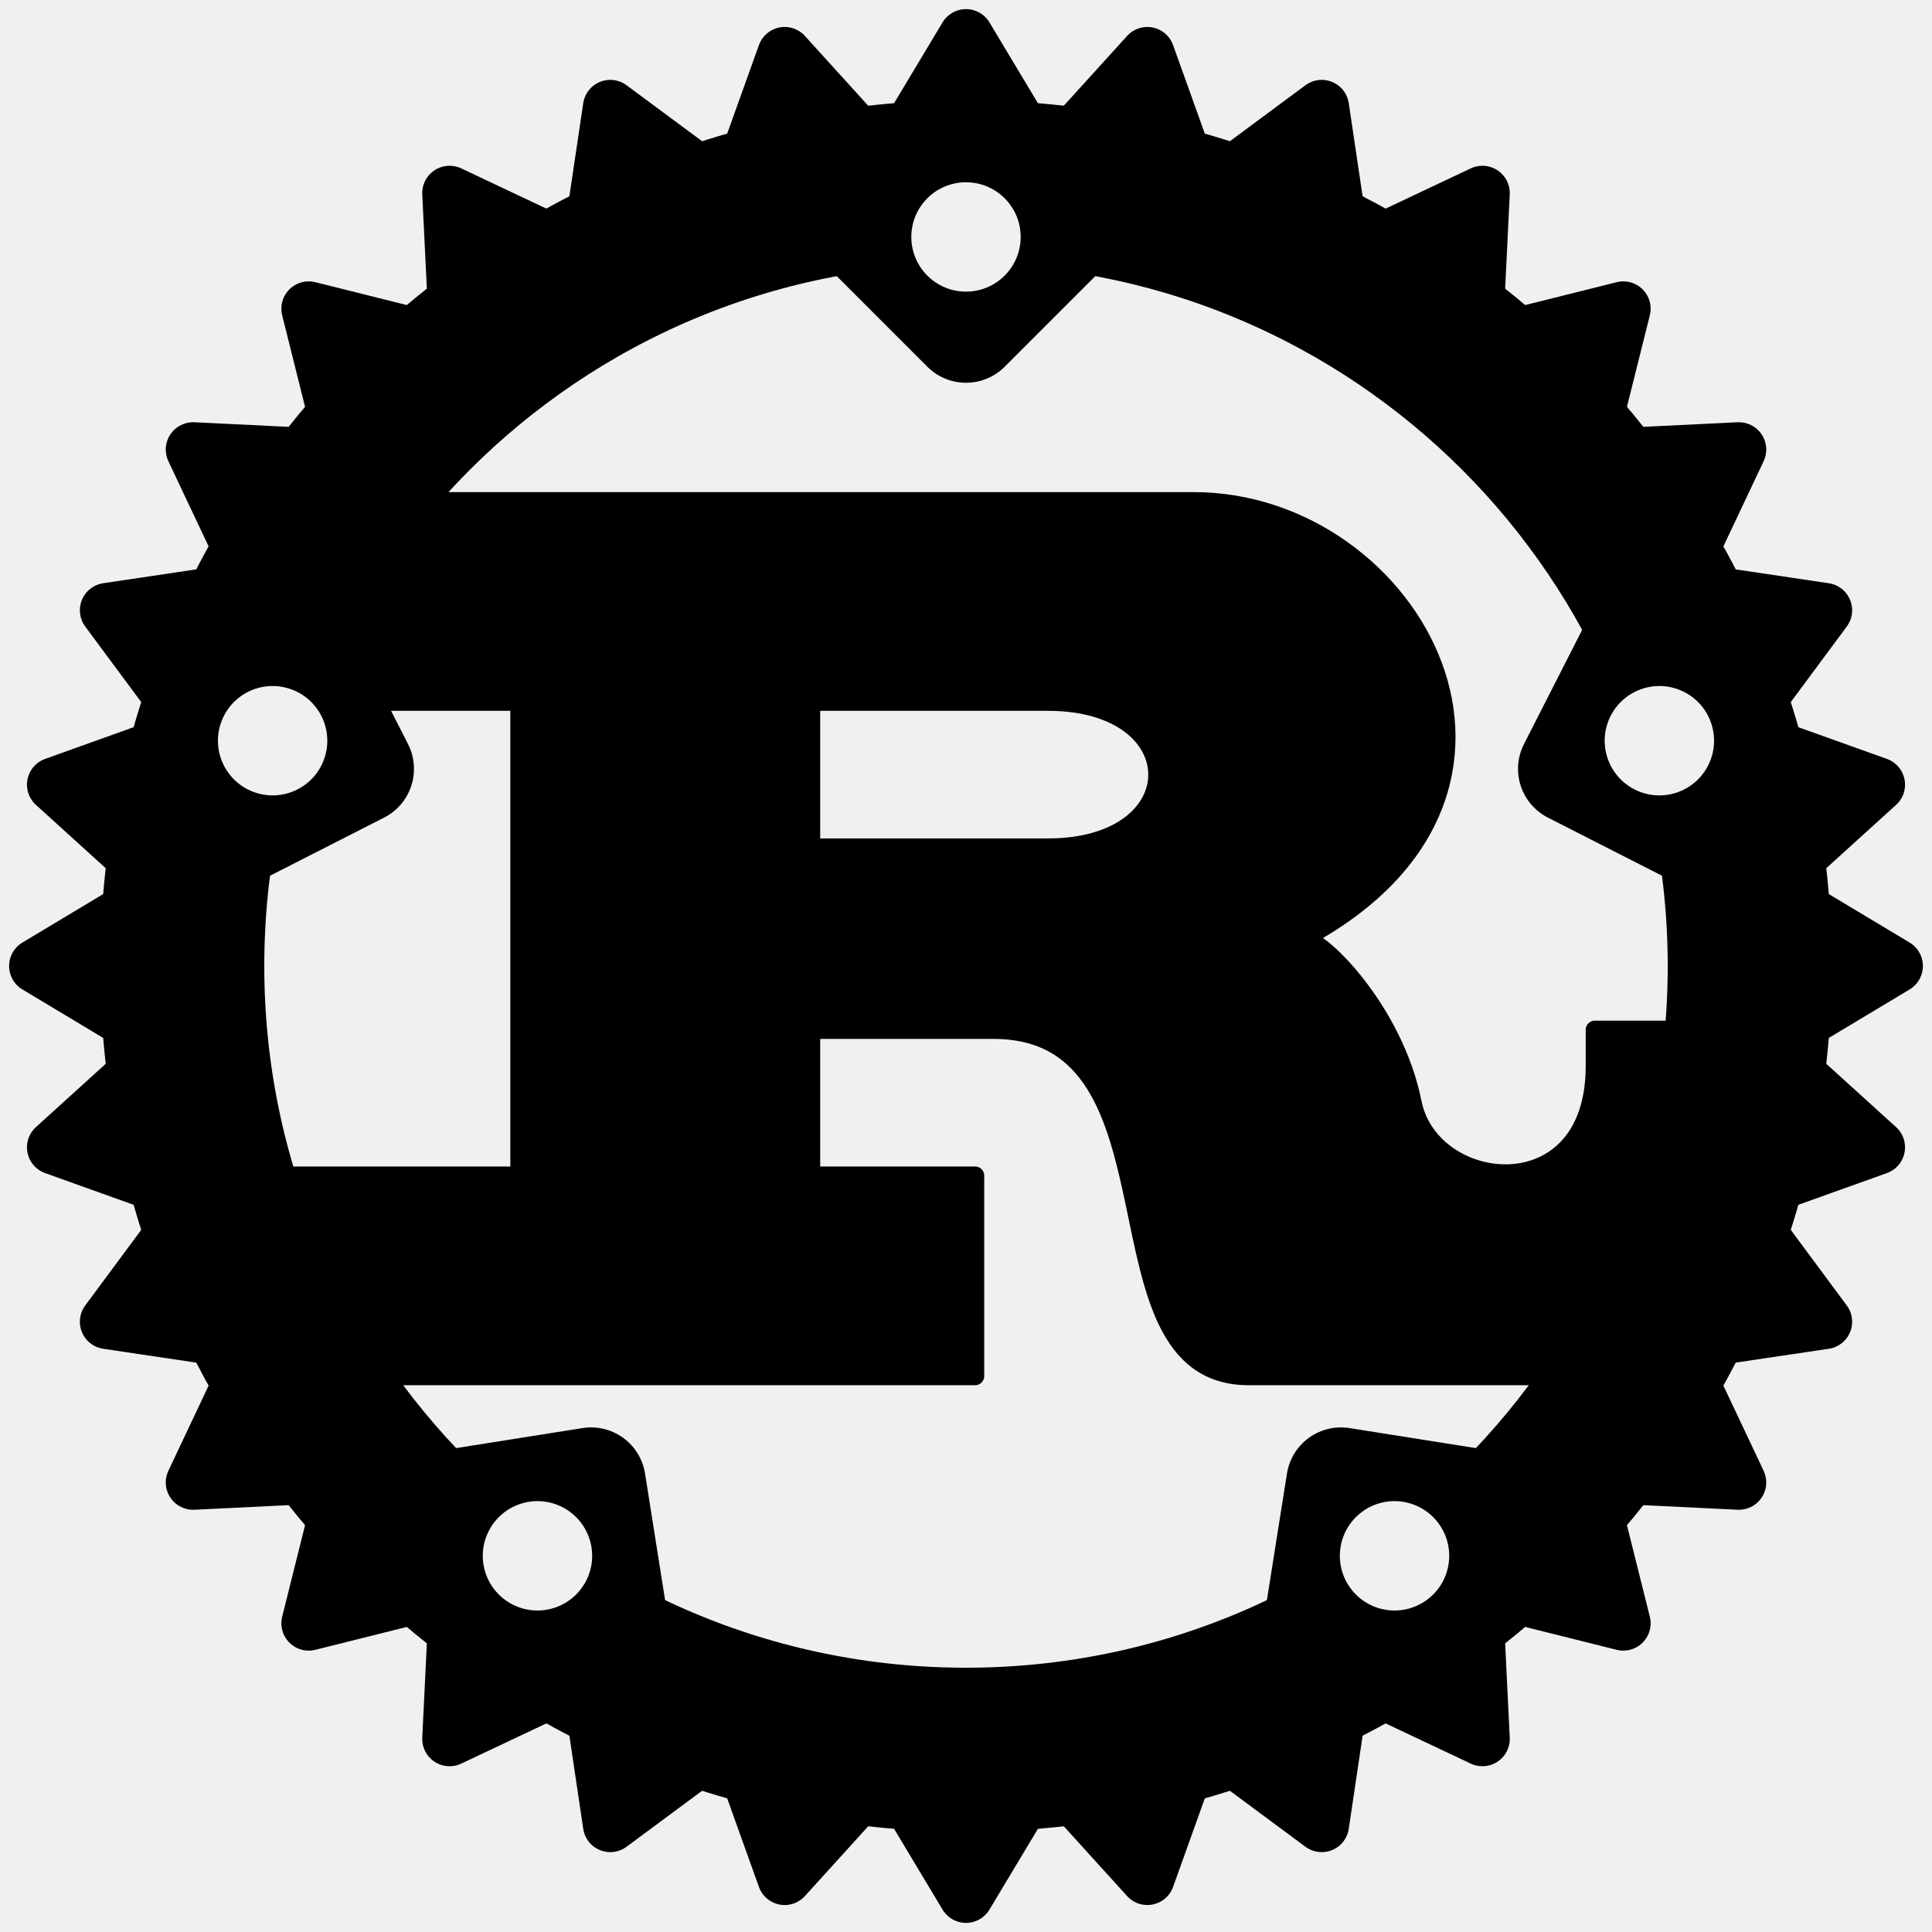
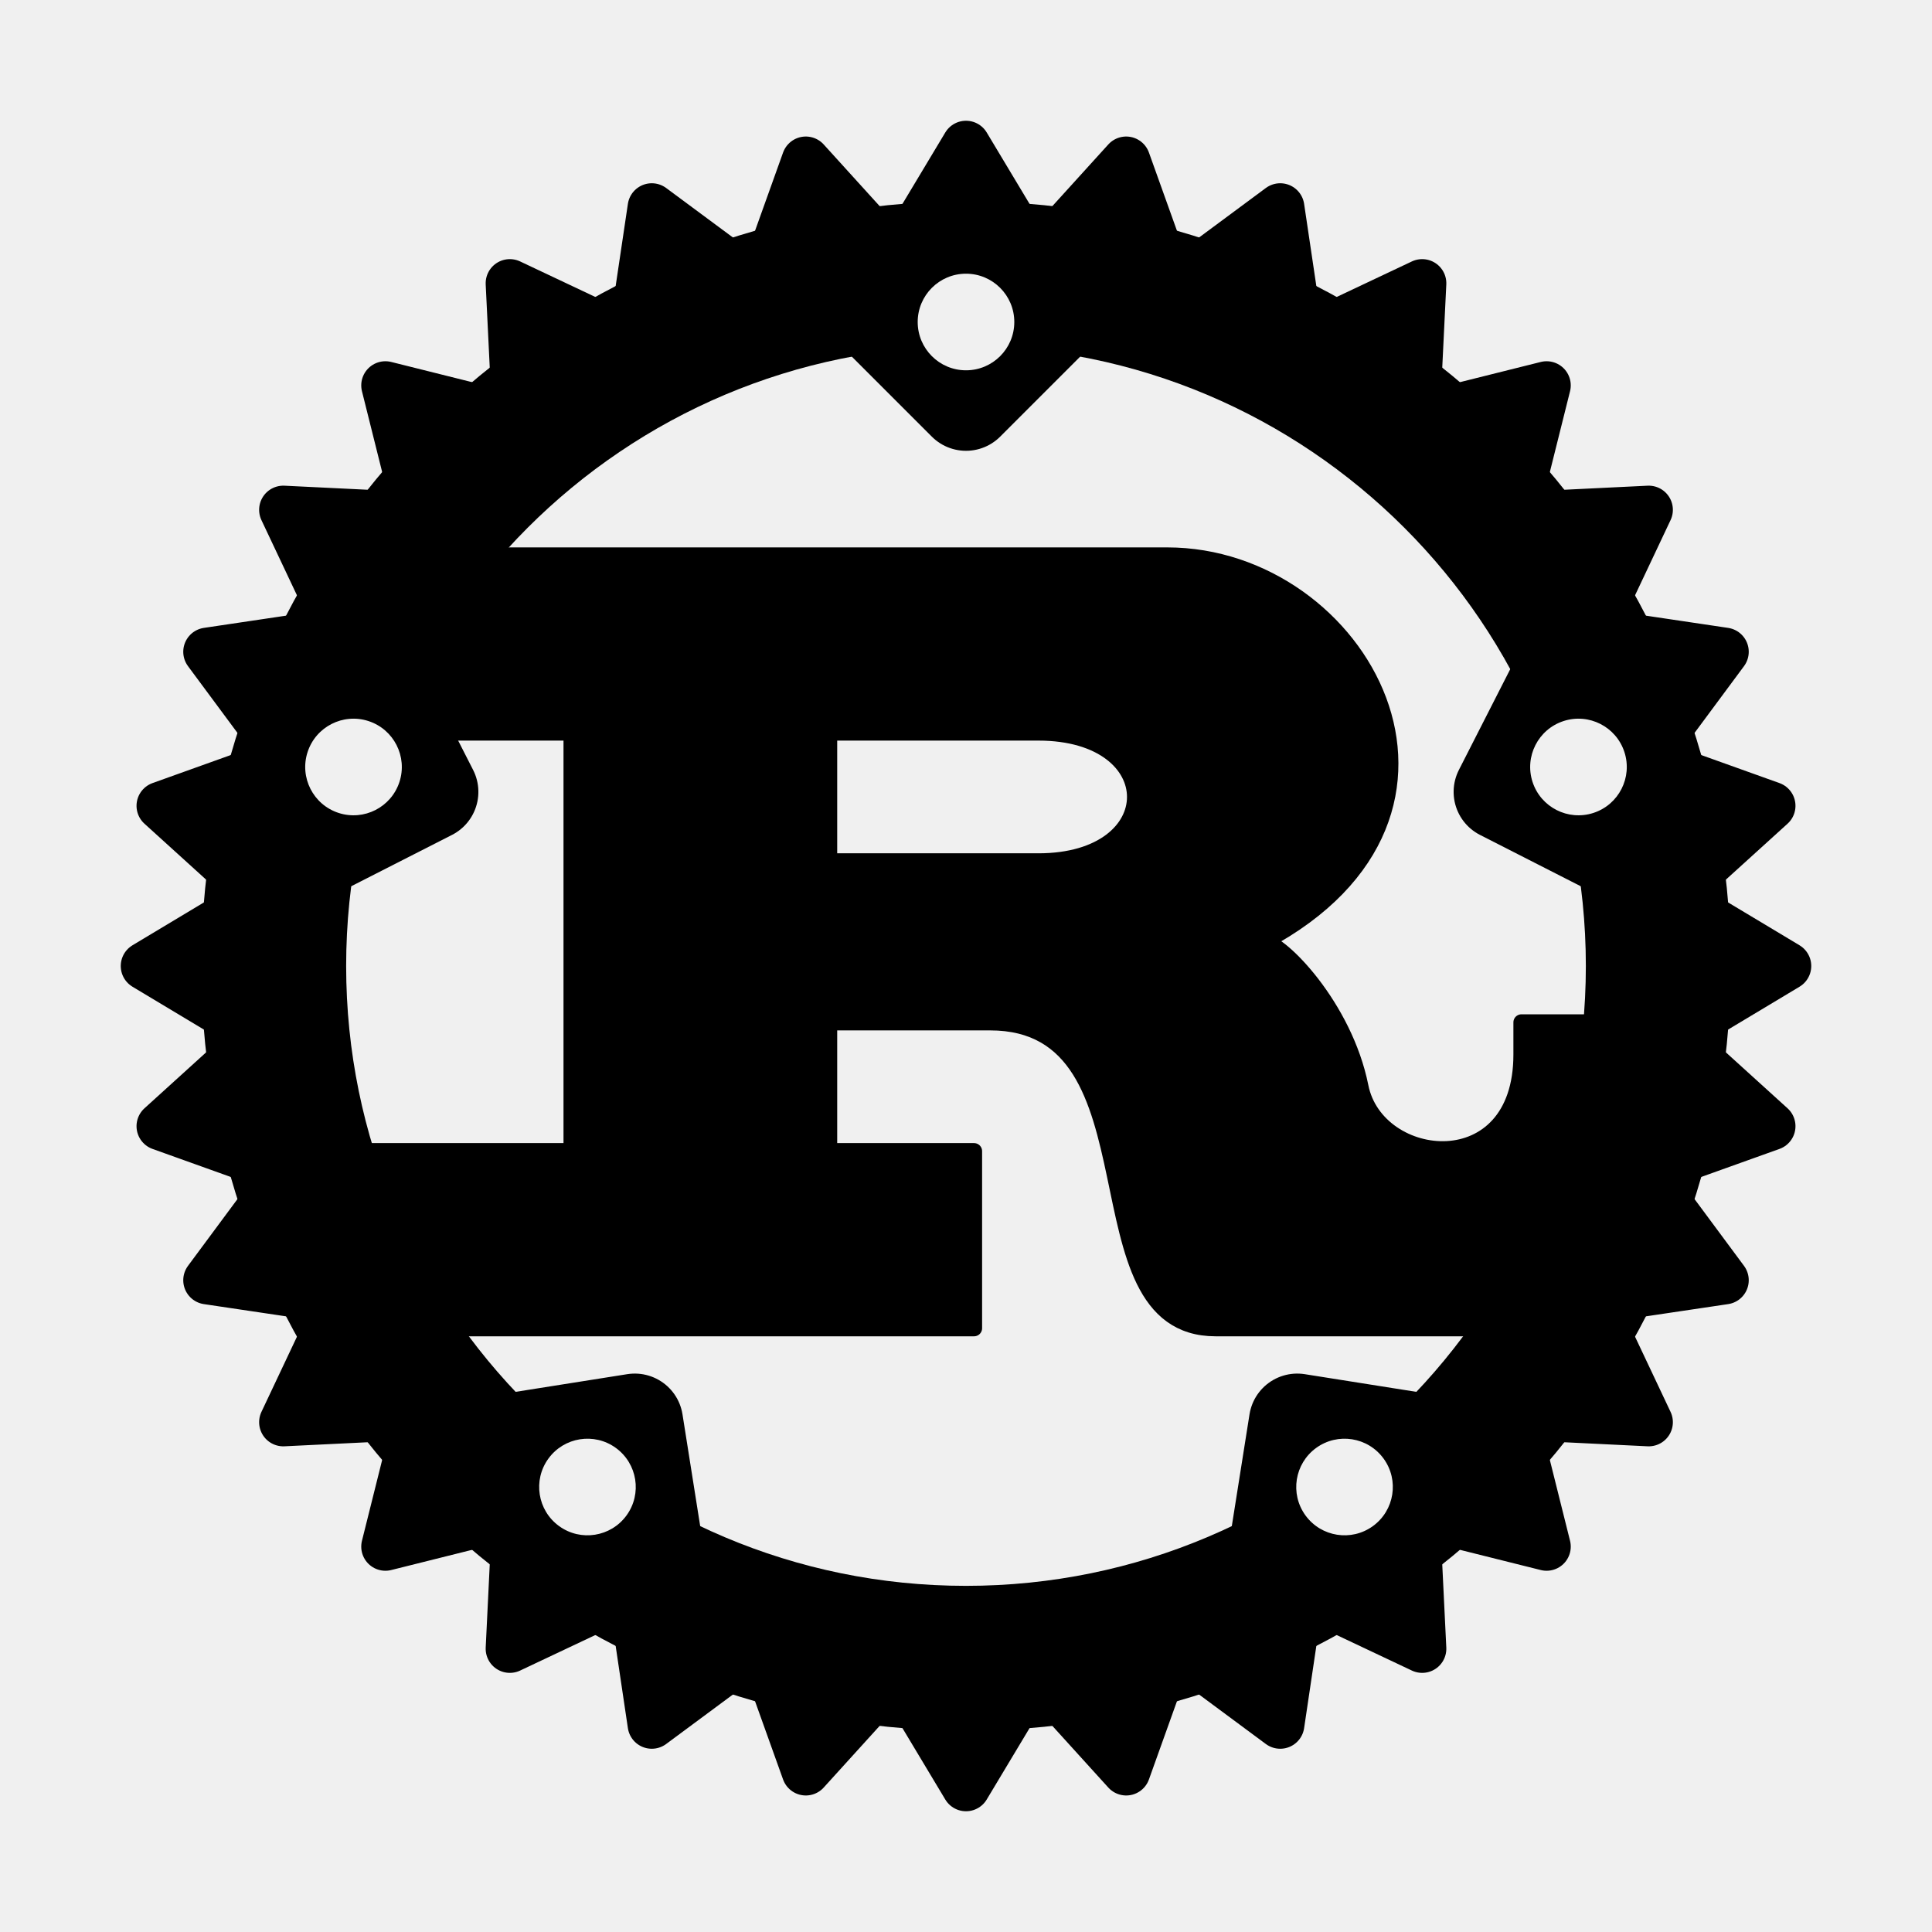
- <svg xmlns="http://www.w3.org/2000/svg" xmlns:xlink="http://www.w3.org/1999/xlink" width="106" height="106">
+ <svg xmlns="http://www.w3.org/2000/svg" xmlns:xlink="http://www.w3.org/1999/xlink" viewBox="-7 -7 120 120">
  <g transform="translate(53 53)">
    <path stroke="#000" stroke-linejoin="round" d="M-8.5-14.5h13c8 0 8 8 0 8h-13Zm-31 37h40v-11h-9v-8h10c11 0 5 19 14 19h25v-19h-6v2c0 8-9 7-10 2s-5-9-6-9c15-8 6-24-6-24h-47v11h10v26h-15Z" />
    <g mask="url(#a)">
      <circle r="43" fill="none" stroke="#000" stroke-width="9" />
      <path id="b" stroke="#000" stroke-linejoin="round" stroke-width="3" d="m46 3 5-3-5-3z" />
      <use xlink:href="#b" transform="rotate(11.25)" />
      <use xlink:href="#b" transform="rotate(22.5)" />
      <use xlink:href="#b" transform="rotate(33.75)" />
      <use xlink:href="#b" transform="rotate(45)" />
      <use xlink:href="#b" transform="rotate(56.25)" />
      <use xlink:href="#b" transform="rotate(67.5)" />
      <use xlink:href="#b" transform="rotate(78.75)" />
      <use xlink:href="#b" transform="rotate(90)" />
      <use xlink:href="#b" transform="rotate(101.25)" />
      <use xlink:href="#b" transform="rotate(112.5)" />
      <use xlink:href="#b" transform="rotate(123.75)" />
      <use xlink:href="#b" transform="rotate(135)" />
      <use xlink:href="#b" transform="rotate(146.25)" />
      <use xlink:href="#b" transform="rotate(157.5)" />
      <use xlink:href="#b" transform="rotate(168.75)" />
      <use xlink:href="#b" transform="rotate(180)" />
      <use xlink:href="#b" transform="rotate(191.25)" />
      <use xlink:href="#b" transform="rotate(202.5)" />
      <use xlink:href="#b" transform="rotate(213.75)" />
      <use xlink:href="#b" transform="rotate(225)" />
      <use xlink:href="#b" transform="rotate(236.25)" />
      <use xlink:href="#b" transform="rotate(247.5)" />
      <use xlink:href="#b" transform="rotate(258.75)" />
      <use xlink:href="#b" transform="rotate(270)" />
      <use xlink:href="#b" transform="rotate(281.25)" />
      <use xlink:href="#b" transform="rotate(292.5)" />
      <use xlink:href="#b" transform="rotate(303.75)" />
      <use xlink:href="#b" transform="rotate(315)" />
      <use xlink:href="#b" transform="rotate(326.25)" />
      <use xlink:href="#b" transform="rotate(337.5)" />
      <use xlink:href="#b" transform="rotate(348.75)" />
      <path id="c" stroke="#000" stroke-linejoin="round" stroke-width="6" d="m-7-42 7 7 7-7z" />
      <use xlink:href="#c" transform="rotate(72)" />
      <use xlink:href="#c" transform="rotate(144)" />
      <use xlink:href="#c" transform="rotate(216)" />
      <use xlink:href="#c" transform="rotate(288)" />
    </g>
    <mask id="a">
      <path fill="#fff" d="M-60-60H60V60H-60z" />
      <circle id="d" cy="-40" r="3" />
      <use xlink:href="#d" transform="rotate(72)" />
      <use xlink:href="#d" transform="rotate(144)" />
      <use xlink:href="#d" transform="rotate(216)" />
      <use xlink:href="#d" transform="rotate(288)" />
    </mask>
  </g>
</svg>
